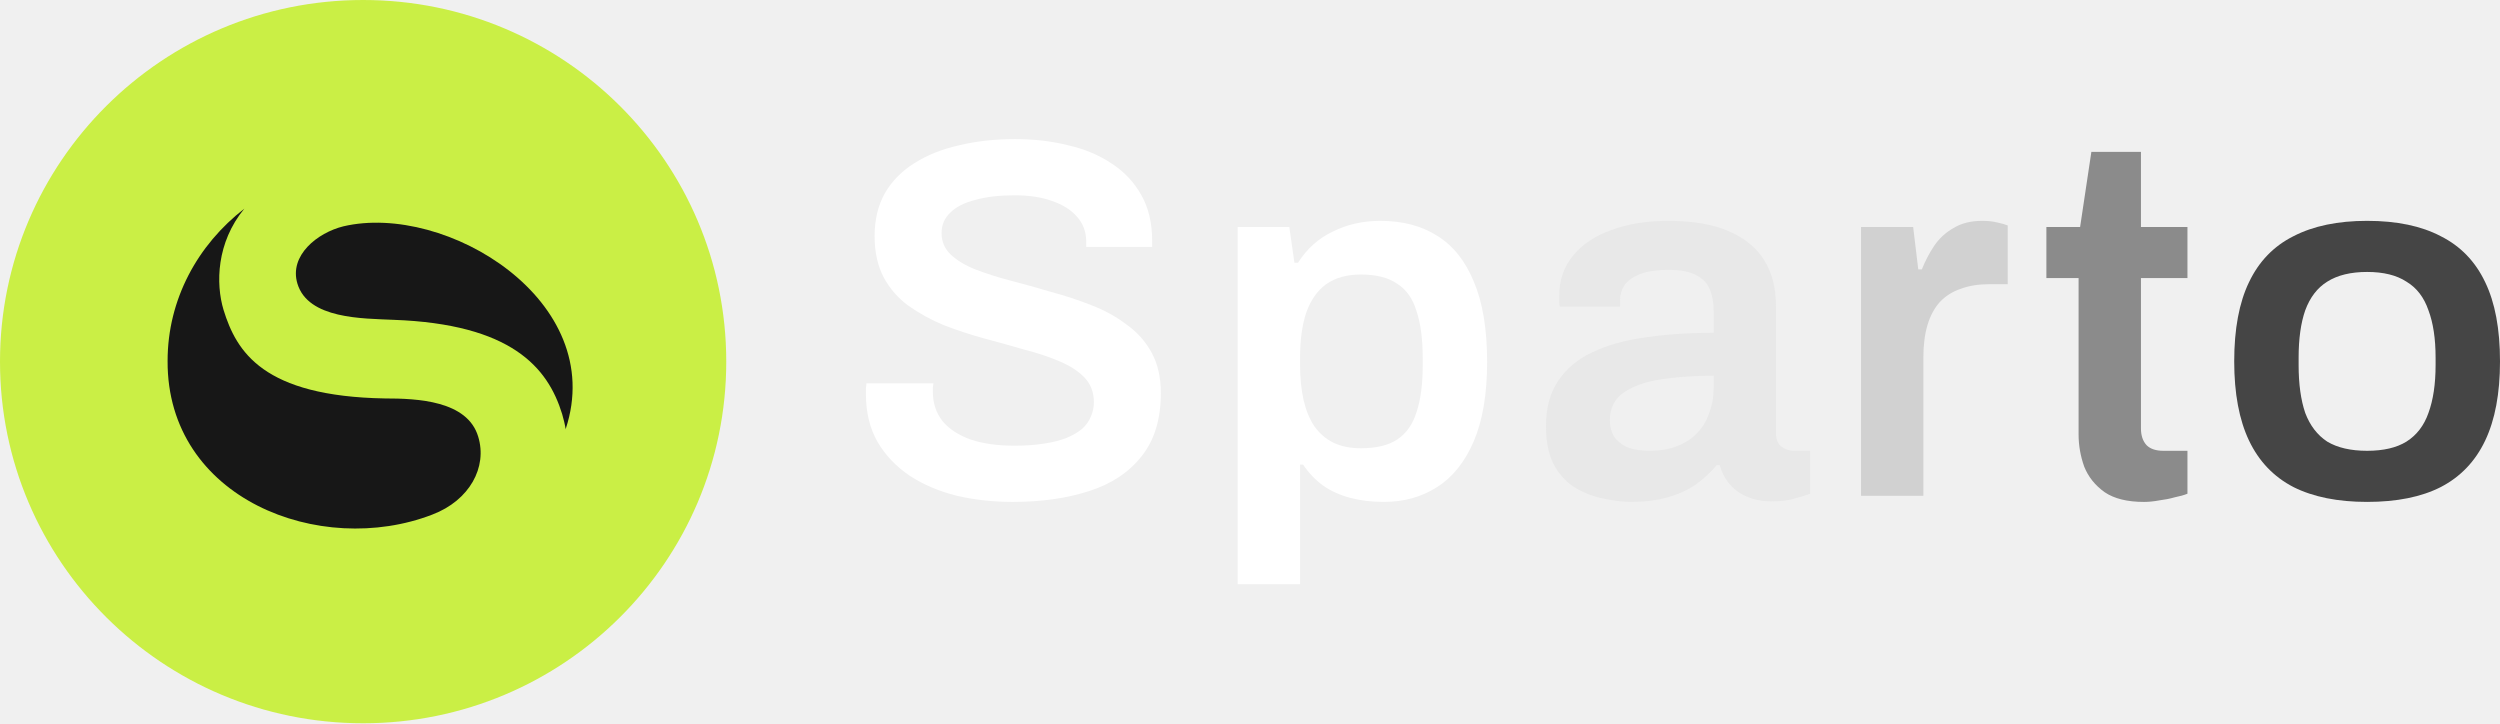
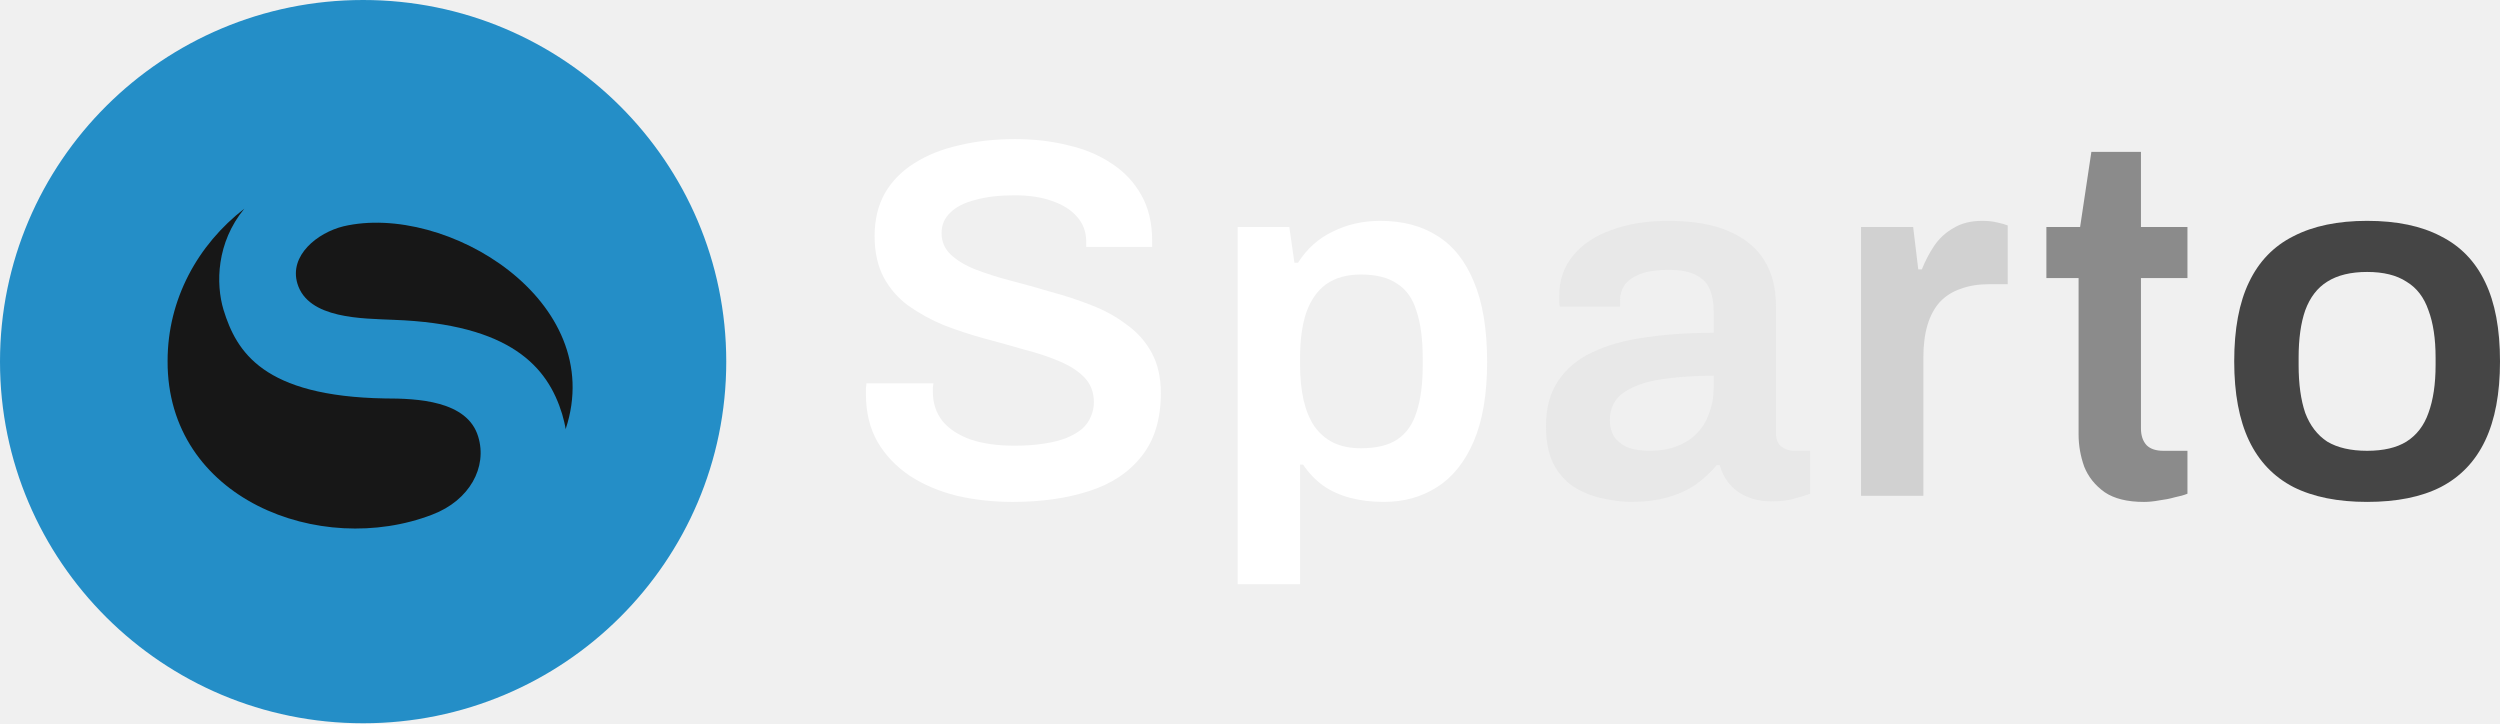
<svg xmlns="http://www.w3.org/2000/svg" width="159" height="46" viewBox="0 0 159 46" fill="none">
  <path d="M64.403 31.922C63.167 31.922 61.986 31.791 60.859 31.532C59.732 31.25 58.735 30.827 57.868 30.264C57.002 29.679 56.319 28.964 55.82 28.119C55.322 27.252 55.073 26.234 55.073 25.064C55.073 24.934 55.073 24.804 55.073 24.674C55.094 24.544 55.105 24.446 55.105 24.381H59.364C59.364 24.425 59.353 24.511 59.331 24.641C59.331 24.75 59.331 24.847 59.331 24.934C59.331 25.649 59.537 26.266 59.949 26.786C60.361 27.285 60.957 27.675 61.737 27.956C62.517 28.216 63.438 28.346 64.5 28.346C65.215 28.346 65.844 28.303 66.386 28.216C66.949 28.13 67.426 28.011 67.816 27.859C68.228 27.686 68.564 27.491 68.824 27.274C69.084 27.036 69.268 26.776 69.376 26.494C69.506 26.212 69.571 25.909 69.571 25.584C69.571 24.956 69.376 24.436 68.986 24.024C68.596 23.612 68.065 23.265 67.393 22.984C66.743 22.702 65.996 22.453 65.15 22.236C64.327 21.998 63.471 21.76 62.582 21.521C61.715 21.283 60.859 21.001 60.014 20.676C59.19 20.33 58.443 19.918 57.771 19.441C57.121 18.965 56.6 18.369 56.21 17.654C55.82 16.917 55.625 16.04 55.625 15.021C55.625 13.981 55.842 13.071 56.275 12.291C56.731 11.511 57.359 10.872 58.161 10.374C58.984 9.854 59.938 9.475 61.022 9.236C62.105 8.976 63.286 8.846 64.565 8.846C65.757 8.846 66.873 8.976 67.913 9.236C68.975 9.475 69.907 9.865 70.709 10.406C71.511 10.926 72.14 11.598 72.595 12.421C73.05 13.223 73.277 14.187 73.277 15.314V15.704H69.084V15.379C69.084 14.75 68.889 14.22 68.499 13.786C68.13 13.353 67.599 13.017 66.906 12.779C66.234 12.54 65.443 12.421 64.533 12.421C63.557 12.421 62.723 12.519 62.029 12.714C61.336 12.887 60.805 13.158 60.437 13.526C60.068 13.873 59.884 14.306 59.884 14.826C59.884 15.368 60.079 15.823 60.469 16.191C60.859 16.56 61.379 16.874 62.029 17.134C62.701 17.394 63.449 17.632 64.273 17.849C65.118 18.066 65.974 18.304 66.841 18.564C67.729 18.802 68.585 19.084 69.409 19.409C70.254 19.734 71.002 20.145 71.652 20.644C72.324 21.12 72.855 21.716 73.245 22.431C73.635 23.146 73.83 24.002 73.83 24.999C73.83 26.667 73.418 28.011 72.595 29.029C71.793 30.047 70.677 30.784 69.246 31.239C67.838 31.694 66.223 31.922 64.403 31.922Z" fill="white" />
  <path d="M78.716 37.154V14.436H82L82.325 16.711H82.552C83.116 15.823 83.853 15.162 84.763 14.729C85.673 14.274 86.681 14.046 87.786 14.046C89.195 14.046 90.398 14.36 91.395 14.989C92.413 15.617 93.194 16.592 93.736 17.914C94.299 19.235 94.581 20.936 94.581 23.016C94.581 25.053 94.299 26.732 93.736 28.054C93.172 29.375 92.392 30.351 91.395 30.979C90.42 31.607 89.293 31.921 88.014 31.921C87.234 31.921 86.519 31.835 85.868 31.661C85.218 31.488 84.644 31.228 84.145 30.881C83.647 30.513 83.224 30.069 82.878 29.549H82.683V37.154H78.716ZM86.551 28.509C87.526 28.509 88.296 28.325 88.859 27.956C89.444 27.566 89.856 26.981 90.094 26.201C90.355 25.421 90.485 24.435 90.485 23.244V22.789C90.485 21.575 90.355 20.579 90.094 19.799C89.856 18.997 89.444 18.412 88.859 18.044C88.296 17.654 87.526 17.459 86.551 17.459C85.662 17.459 84.926 17.665 84.341 18.076C83.777 18.488 83.354 19.095 83.073 19.896C82.813 20.676 82.683 21.64 82.683 22.789V23.179C82.683 24.024 82.758 24.782 82.91 25.454C83.062 26.104 83.289 26.656 83.593 27.111C83.918 27.566 84.319 27.913 84.796 28.151C85.294 28.39 85.879 28.509 86.551 28.509Z" fill="white" />
  <path d="M103.72 31.921C103.244 31.921 102.691 31.856 102.062 31.726C101.456 31.618 100.86 31.401 100.274 31.076C99.711 30.751 99.245 30.275 98.877 29.646C98.508 28.996 98.324 28.151 98.324 27.111C98.324 25.941 98.584 24.977 99.104 24.219C99.624 23.439 100.35 22.832 101.282 22.399C102.236 21.944 103.363 21.63 104.663 21.456C105.985 21.261 107.426 21.164 108.987 21.164V19.766C108.987 19.268 108.911 18.824 108.759 18.434C108.607 18.044 108.326 17.74 107.914 17.524C107.524 17.285 106.928 17.166 106.126 17.166C105.324 17.166 104.696 17.264 104.24 17.459C103.785 17.654 103.471 17.892 103.298 18.174C103.124 18.455 103.038 18.748 103.038 19.051V19.506H99.202C99.18 19.398 99.169 19.29 99.169 19.181C99.169 19.073 99.169 18.943 99.169 18.791C99.169 17.816 99.462 16.971 100.047 16.256C100.632 15.541 101.445 14.999 102.485 14.631C103.525 14.241 104.728 14.046 106.093 14.046C107.654 14.046 108.933 14.263 109.929 14.696C110.948 15.13 111.707 15.747 112.205 16.549C112.704 17.35 112.953 18.325 112.953 19.474V27.534C112.953 27.945 113.072 28.238 113.31 28.411C113.549 28.585 113.809 28.671 114.091 28.671H115.131V31.401C114.914 31.488 114.6 31.585 114.188 31.694C113.776 31.824 113.267 31.889 112.66 31.889C112.097 31.889 111.587 31.791 111.132 31.596C110.699 31.423 110.33 31.163 110.027 30.816C109.724 30.47 109.507 30.058 109.377 29.581H109.182C108.813 30.036 108.369 30.448 107.849 30.816C107.35 31.163 106.754 31.434 106.061 31.629C105.389 31.824 104.609 31.921 103.72 31.921ZM104.923 28.671C105.573 28.671 106.148 28.574 106.646 28.379C107.166 28.184 107.589 27.913 107.914 27.566C108.261 27.22 108.521 26.797 108.694 26.299C108.889 25.8 108.987 25.259 108.987 24.674V23.894C107.795 23.894 106.689 23.97 105.671 24.121C104.674 24.273 103.872 24.555 103.265 24.966C102.68 25.378 102.387 25.963 102.387 26.721C102.387 27.111 102.474 27.458 102.648 27.761C102.843 28.043 103.124 28.27 103.493 28.444C103.883 28.596 104.36 28.671 104.923 28.671Z" fill="#E8E8E8" />
  <path d="M118.361 31.531V14.436H121.677L122.002 17.134H122.23C122.446 16.592 122.706 16.094 123.01 15.639C123.335 15.162 123.747 14.783 124.245 14.501C124.744 14.198 125.35 14.046 126.066 14.046C126.412 14.046 126.727 14.079 127.008 14.144C127.312 14.209 127.539 14.274 127.691 14.339V18.076H126.488C125.816 18.076 125.22 18.174 124.7 18.369C124.18 18.542 123.736 18.824 123.367 19.214C123.021 19.604 122.761 20.091 122.587 20.676C122.414 21.261 122.327 21.944 122.327 22.724V31.531H118.361Z" fill="#D1D1D1" />
  <path d="M136.359 31.922C135.297 31.922 134.463 31.716 133.856 31.304C133.249 30.871 132.816 30.329 132.556 29.679C132.317 29.007 132.198 28.325 132.198 27.631V17.686H130.15V14.436H132.295L133.011 9.659H136.164V14.436H139.122V17.686H136.164V27.241C136.164 27.696 136.283 28.054 136.522 28.314C136.76 28.552 137.118 28.671 137.594 28.671H139.122V31.401C138.906 31.488 138.635 31.564 138.31 31.629C138.006 31.716 137.681 31.781 137.334 31.824C136.988 31.889 136.662 31.922 136.359 31.922Z" fill="#8B8B8B" />
  <path d="M150.548 31.921C148.684 31.921 147.124 31.607 145.867 30.979C144.61 30.329 143.667 29.343 143.038 28.021C142.41 26.7 142.096 25.02 142.096 22.984C142.096 20.925 142.41 19.246 143.038 17.946C143.667 16.625 144.61 15.649 145.867 15.021C147.124 14.371 148.684 14.046 150.548 14.046C152.433 14.046 153.994 14.371 155.229 15.021C156.486 15.649 157.429 16.625 158.057 17.946C158.686 19.246 159 20.925 159 22.984C159 25.02 158.686 26.7 158.057 28.021C157.429 29.343 156.486 30.329 155.229 30.979C153.994 31.607 152.433 31.921 150.548 31.921ZM150.548 28.671C151.588 28.671 152.422 28.476 153.051 28.086C153.701 27.675 154.167 27.068 154.449 26.266C154.752 25.443 154.904 24.425 154.904 23.211V22.756C154.904 21.543 154.752 20.535 154.449 19.734C154.167 18.91 153.701 18.304 153.051 17.914C152.422 17.502 151.588 17.296 150.548 17.296C149.508 17.296 148.662 17.502 148.012 17.914C147.384 18.304 146.918 18.91 146.614 19.734C146.333 20.535 146.192 21.543 146.192 22.756V23.211C146.192 24.425 146.333 25.443 146.614 26.266C146.918 27.068 147.384 27.675 148.012 28.086C148.662 28.476 149.508 28.671 150.548 28.671Z" fill="#454545" />
-   <ellipse cx="23.095" cy="23" rx="23.095" ry="23" fill="#CAEF45" />
+   <ellipse cx="23.095" cy="23" rx="23.095" ry="23" fill="#248ec7" />
  <path fill-rule="evenodd" clip-rule="evenodd" d="M10.659 22.954C10.659 19.035 12.576 15.566 15.541 13.269C13.762 15.431 13.716 18.044 14.218 19.711C15.039 22.368 16.727 25.206 24.483 25.341C26.536 25.341 29.73 25.476 30.414 27.773C31.008 29.71 29.867 31.827 27.494 32.728C20.377 35.476 10.614 31.737 10.659 22.954Z" fill="#171717" />
  <path fill-rule="evenodd" clip-rule="evenodd" d="M35.98 27.323C35.935 27.008 35.843 26.647 35.752 26.332C34.84 23.359 32.513 20.611 25.031 20.341C23.069 20.251 19.601 20.296 18.917 18.044C18.37 16.242 20.195 14.801 21.837 14.395C28.361 12.864 38.672 19.125 35.98 27.278V27.323Z" fill="#171717" />
</svg>
